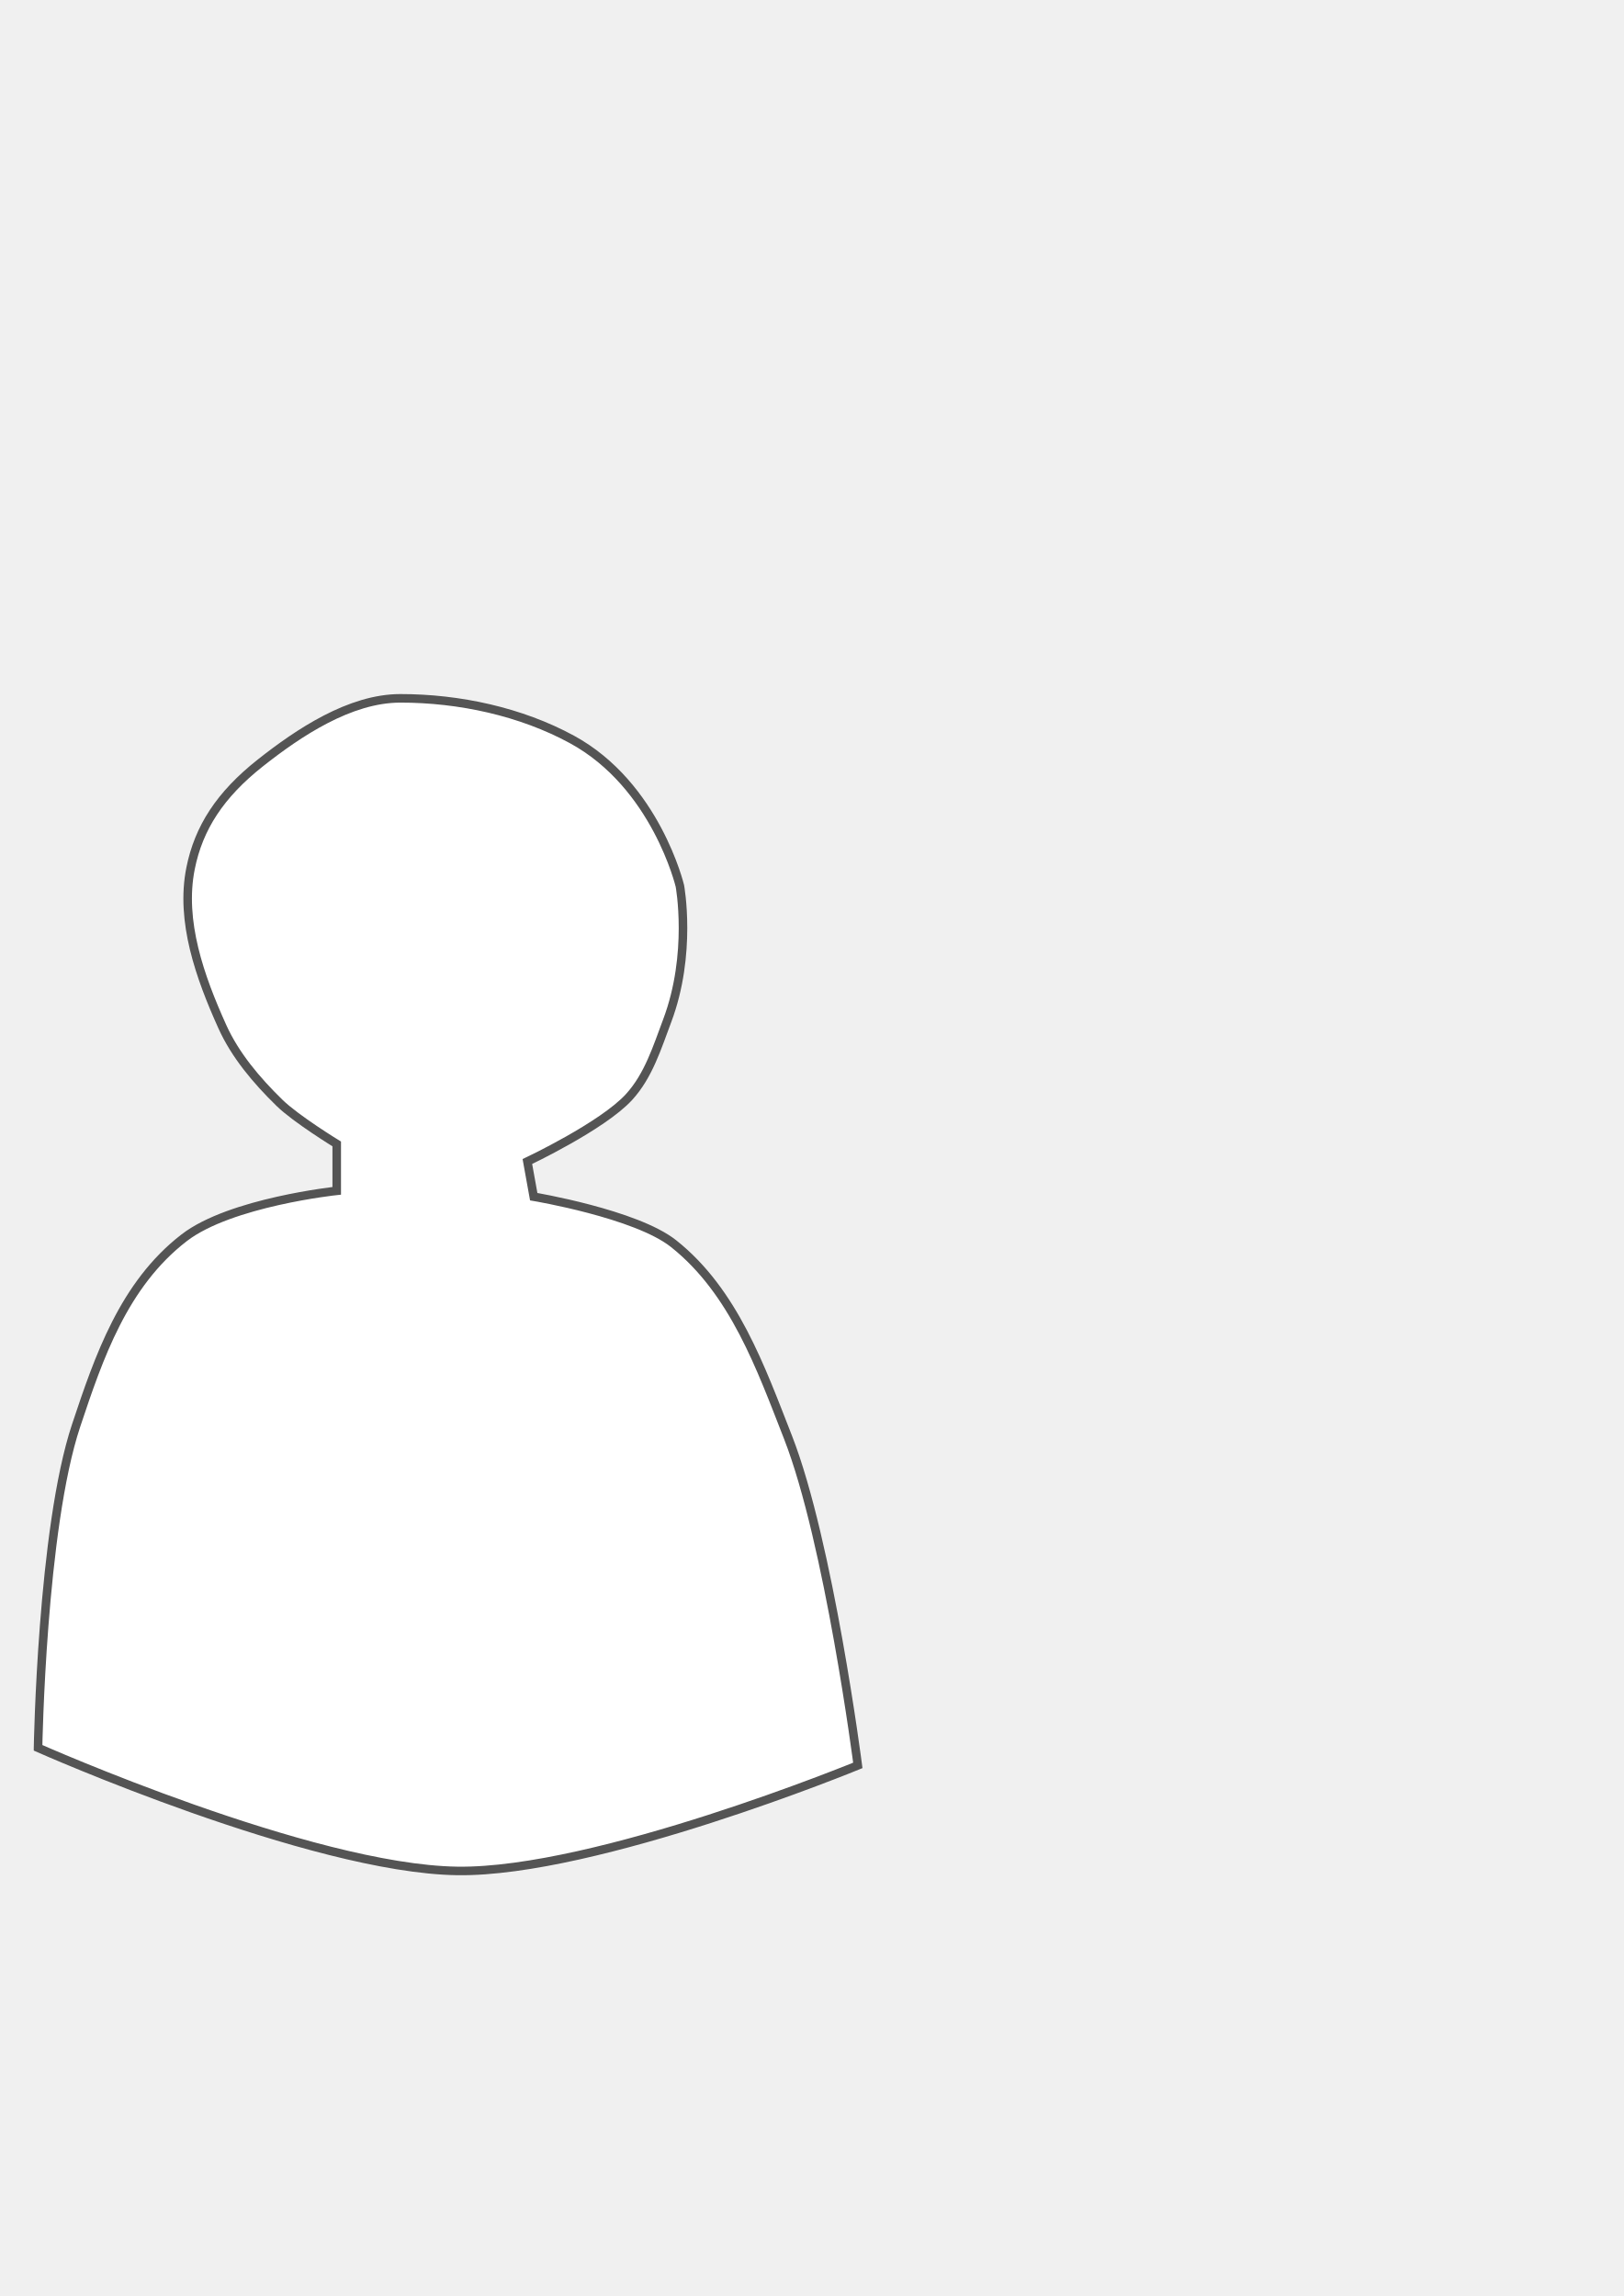
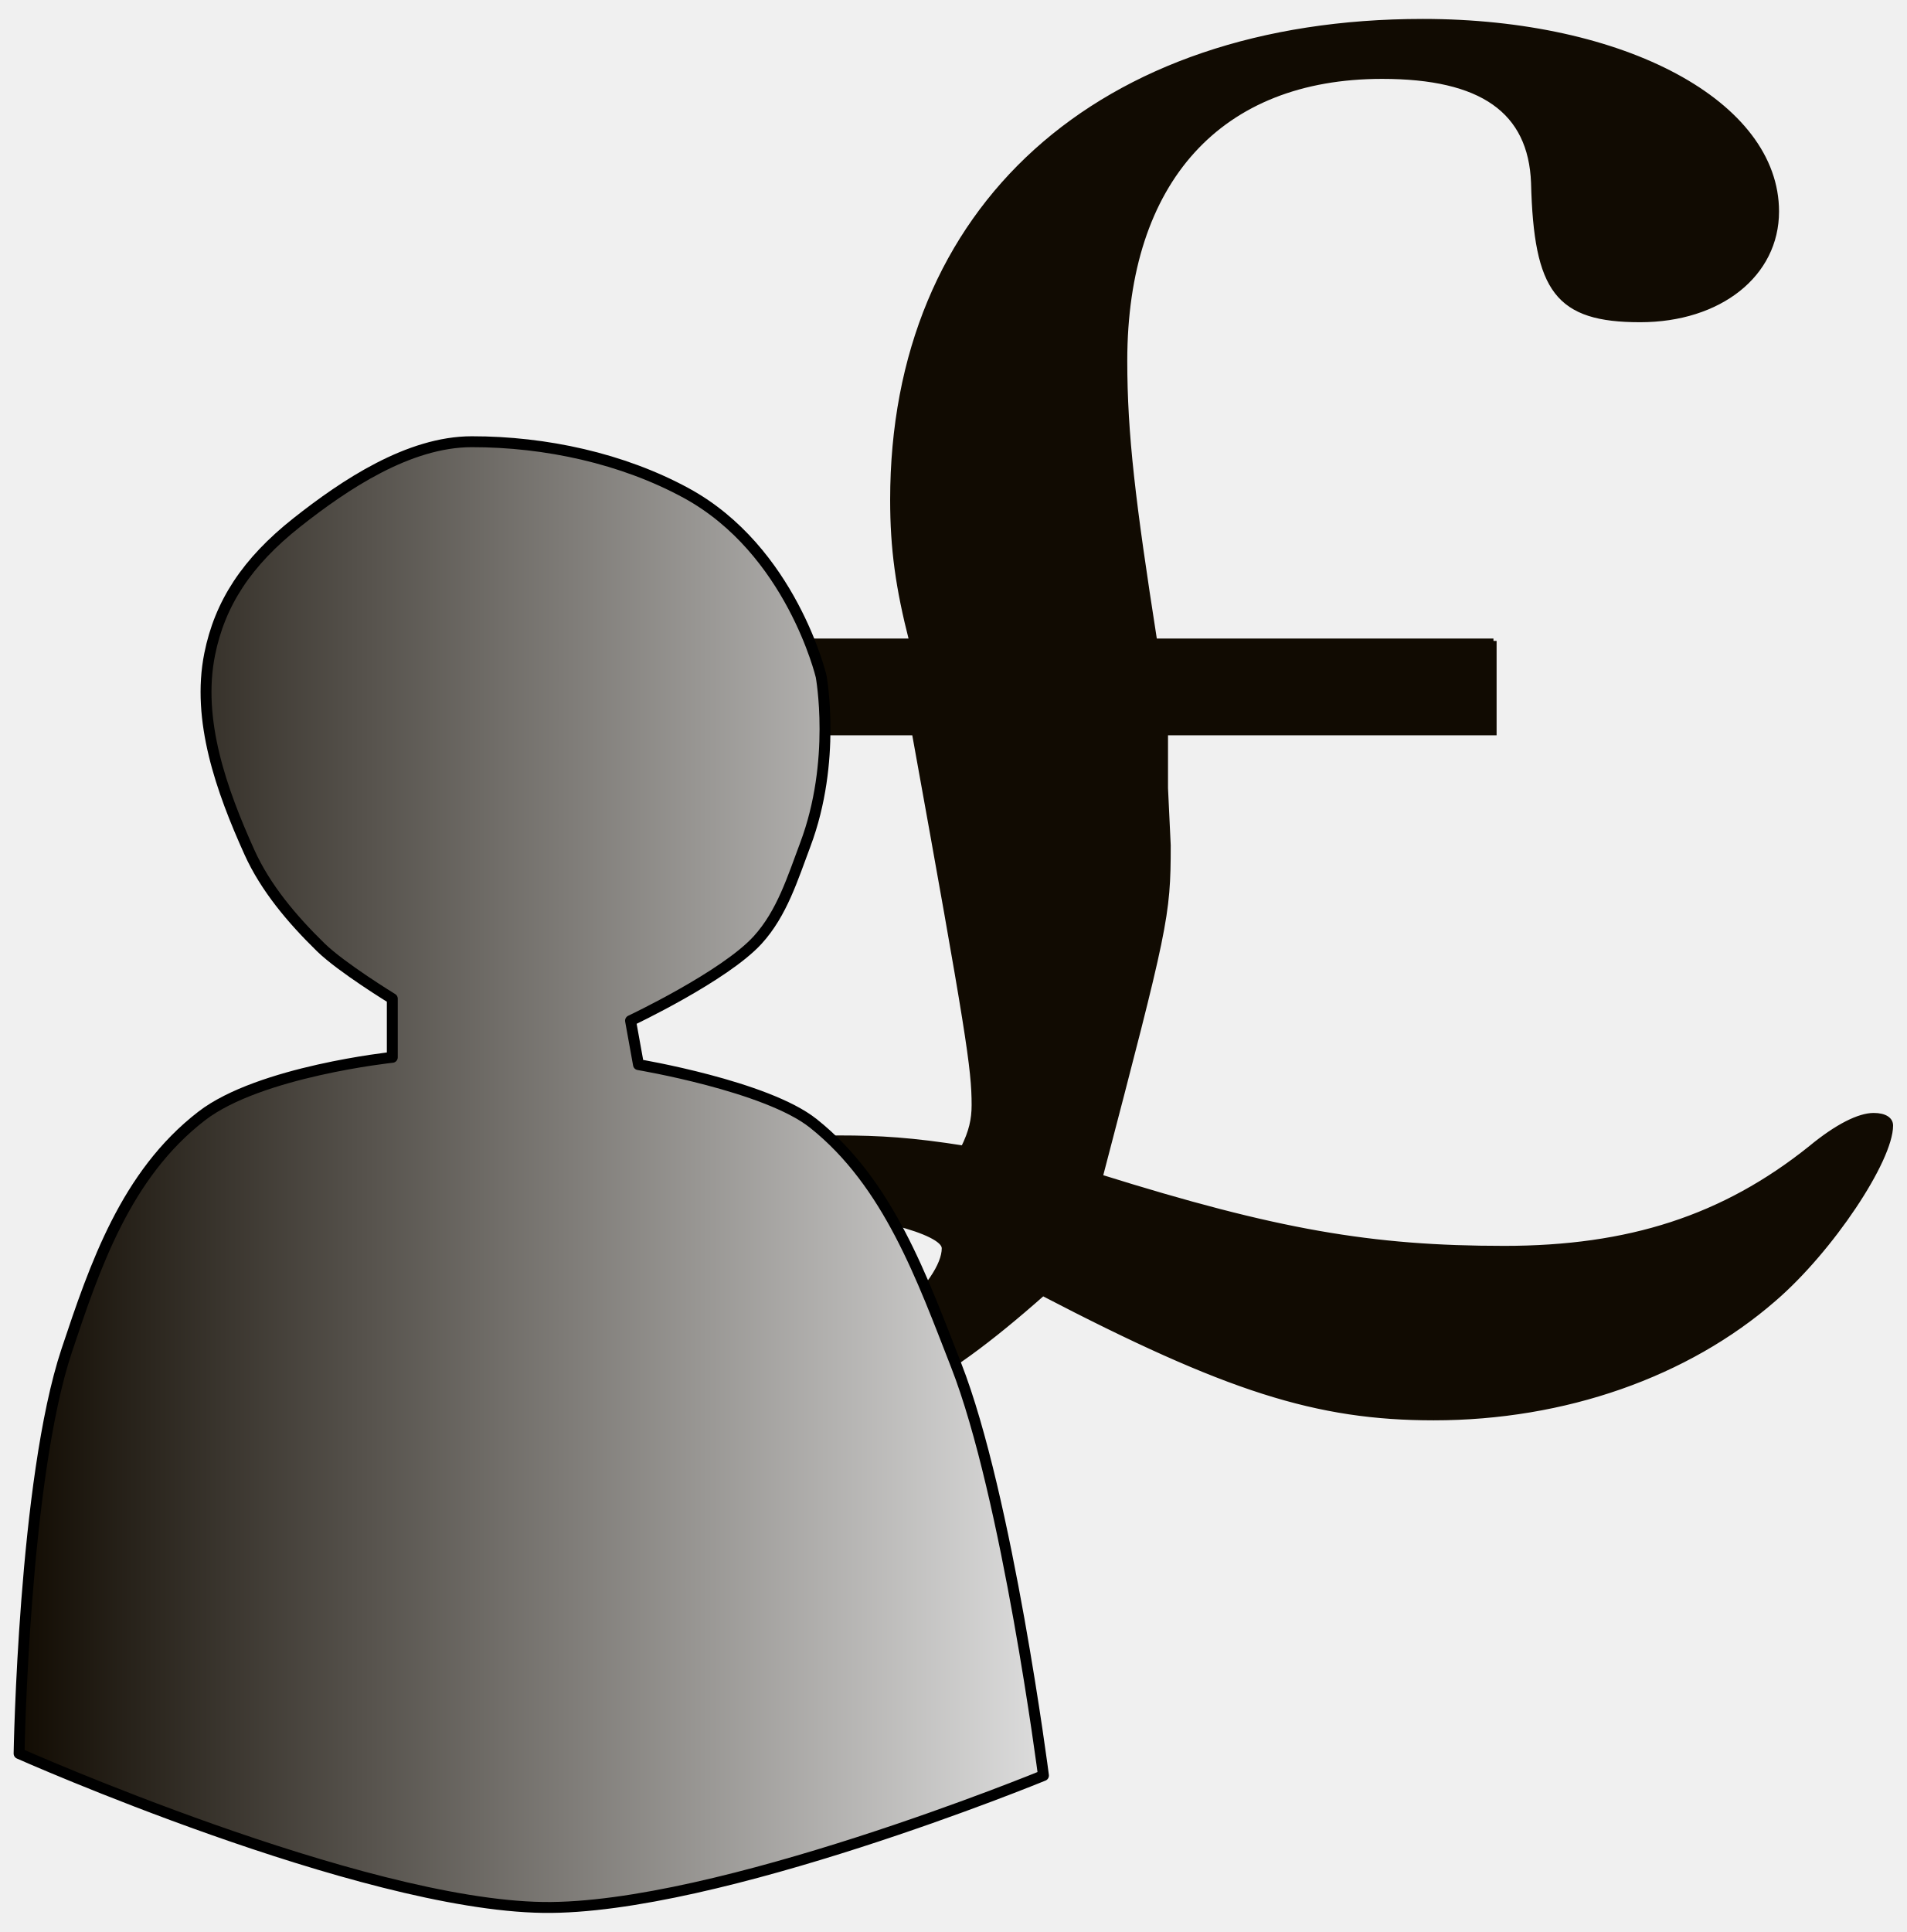
- <svg xmlns="http://www.w3.org/2000/svg" width="744.094" height="1052.362" id="svg3314" version="1.1">
-   <defs id="defs3316" />
-   <g id="layer1">
-     <flowRoot xml:space="preserve" id="flowRoot3866" style="font-size:12px;font-style:normal;font-variant:normal;font-weight:normal;font-stretch:normal;text-align:start;line-height:125%;letter-spacing:0px;word-spacing:0px;writing-mode:lr-tb;text-anchor:start;fill:none;stroke:#686868;stroke-opacity:1;font-family:Sans;-inkscape-font-specification:Sans" transform="matrix(5.532953,0,0,4.16573,-1302.042,-1290.554)">
-       <flowRegion id="flowRegion3868">
-         <rect id="rect3870" width="202.143" height="205.714" x="274.286" y="298.791" style="fill:none;stroke:#686868;stroke-opacity:1" />
-       </flowRegion>
-       <flowPara id="flowPara3872" style="font-size:180px;font-style:normal;font-variant:normal;font-weight:normal;font-stretch:normal;text-align:start;line-height:125%;writing-mode:lr-tb;text-anchor:start;fill:none;stroke:#686868;stroke-opacity:1;font-family:Nimbus Roman No9 L;-inkscape-font-specification:Nimbus Roman No9 L">£</flowPara>
-     </flowRoot>
-     <path style="fill:#ffffff;fill-opacity:1;stroke:#545454;stroke-width:3.916px;stroke-linecap:butt;stroke-linejoin:miter;stroke-opacity:1" d="m 17.437,801.104 c 0,0 124.98,55.51 192.207,56.433 63.597,0.873 183.47,-48.371 183.47,-48.371 0,0 -13.212,-102.407 -32.034,-150.487 C 348.681,627.01 336.329,591.95 308.659,569.999 291.427,556.329 244.59,548.5 244.59,548.5 l -2.912,-16.124 c 0,0 34.446,-16.263 46.596,-29.56 8.959,-9.806 12.911,-22.82 17.473,-34.935 11.577,-30.736 5.824,-61.807 5.824,-61.807 0,0 -10.953,-46.213 -49.508,-67.182 -23.326,-12.687 -51.553,-18.83 -78.63,-18.811 -23.074,0.015 -46.539,15.715 -64.069,29.56 -18.496,14.608 -28.314,29.789 -32.034,48.371 -4.843,24.187 4.32,49.847 14.561,72.556 5.897,13.076 15.662,24.646 26.21,34.934 7.606,7.419 26.21,18.811 26.21,18.811 l 0,21.498 c 0,0 -48.703,5.164 -69.893,21.498 -27.816,21.441 -39.163,54.97 -49.508,85.993 -15.795,47.367 -17.473,147.8 -17.473,147.8 z" id="path3037-9-3" />
+ <svg xmlns="http://www.w3.org/2000/svg" xmlns:xlink="http://www.w3.org/1999/xlink" width="699.254" height="708.434" id="svg3314" version="1.1">
+   <defs id="defs3316">
+     <linearGradient id="linearGradient3755">
+       <stop style="stop-color:#110b02;stop-opacity:1;" offset="0" id="stop3757" />
+       <stop style="stop-color:#dddddd;stop-opacity:1;" offset="1" id="stop3759" />
+     </linearGradient>
+     <linearGradient xlink:href="#linearGradient3755" id="linearGradient3761" x1="16.437" y1="588.815" x2="394.113" y2="588.815" gradientUnits="userSpaceOnUse" />
+   </defs>
+   <g id="layer1" transform="translate(-10.43694,-158.1086)">
+     <g transform="matrix(5.532953,0,0,4.16573,-1302.042,-1290.554)" style="font-size:12px;font-style:normal;font-variant:normal;font-weight:normal;font-stretch:normal;text-align:start;line-height:125%;letter-spacing:0px;word-spacing:0px;writing-mode:lr-tb;text-anchor:start;fill:#110b02;fill-opacity:1;stroke:#110b02;stroke-width:0.417;stroke-miterlimit:4;stroke-opacity:1;font-family:Sans;-inkscape-font-specification:Sans" id="flowRoot3866">
+       <path d="m 336.201,404.172 -22.5,0 c -1.44,-12.24 -1.98,-18.18 -1.98,-24.66 0,-15.84 6.3,-25.02 17.1,-25.02 6.66,0 9.9,3.06 10.08,9.36 0.18,9.54 1.62,12.06 7.02,12.06 5.22,0 9,-3.96 9,-9.54 0,-9.54 -10.08,-16.74 -23.4,-16.74 -21.42,0 -35.1,16.38 -35.1,42.12 0,4.32 0.36,7.74 1.26,12.42 l -19.26,0 0,8.1 19.44,0 c 3.6,26.46 3.96,29.52 3.96,32.76 0,1.26 -0.18,2.34 -0.72,3.78 -3.42,-0.72 -5.58,-0.9 -8.28,-0.9 -9.72,0 -16.38,5.4 -16.38,13.68 0,6.84 4.86,11.16 12.24,11.16 6.3,0 10.44,-2.7 17.64,-11.16 12.24,8.46 18.18,10.98 25.92,10.98 8.64,0 16.74,-3.78 22.5,-10.44 3.78,-4.32 7.74,-12.24 7.74,-15.3 0,-0.54 -0.36,-0.9 -1.08,-0.9 -0.9,0 -2.34,0.9 -4.14,2.88 -5.76,6.12 -12.06,8.82 -20.34,8.82 -8.82,0 -15.12,-1.44 -26.82,-6.3 4.32,-21.96 4.5,-22.86 4.5,-29.16 l -0.18,-5.04 0,-4.86 21.78,0 0,-8.1 m -45.9,50.22 c 4.32,0 9.54,1.8 9.54,3.24 0,1.44 -1.08,3.6 -3.06,5.94 -2.52,3.06 -4.68,4.14 -8.28,4.14 -4.32,0 -7.38,-2.7 -7.38,-6.66 0,-4.32 3.24,-6.66 9.18,-6.66" style="font-size:180px;fill:#110b02;stroke:#110b02;font-family:Nimbus Roman No9 L;-inkscape-font-specification:Nimbus Roman No9 L" id="path3772" />
+     </g>
+     <path style="fill:url(#linearGradient3761);fill-opacity:1;stroke:#000000;stroke-width:4;stroke-linecap:round;stroke-linejoin:round;stroke-miterlimit:4;stroke-opacity:1;stroke-dasharray:none" d="m 17.437,801.104 c 0,0 124.98,55.51 192.207,56.433 63.597,0.873 183.47,-48.371 183.47,-48.371 0,0 -13.212,-102.407 -32.034,-150.487 C 348.681,627.01 336.329,591.95 308.659,569.999 291.427,556.329 244.59,548.5 244.59,548.5 l -2.912,-16.124 c 0,0 34.446,-16.263 46.596,-29.56 8.959,-9.806 12.911,-22.82 17.473,-34.935 11.577,-30.736 5.824,-61.807 5.824,-61.807 0,0 -10.953,-46.213 -49.508,-67.182 -23.326,-12.687 -51.553,-18.83 -78.63,-18.811 -23.074,0.015 -46.539,15.715 -64.069,29.56 -18.496,14.608 -28.314,29.789 -32.034,48.371 -4.843,24.187 4.32,49.847 14.561,72.556 5.897,13.076 15.662,24.646 26.21,34.934 7.606,7.419 26.21,18.811 26.21,18.811 l 0,21.498 c 0,0 -48.703,5.164 -69.893,21.498 -27.816,21.441 -39.163,54.97 -49.508,85.993 -15.795,47.367 -17.473,147.8 -17.473,147.8 z" id="path3037-9-3" />
  </g>
</svg>
